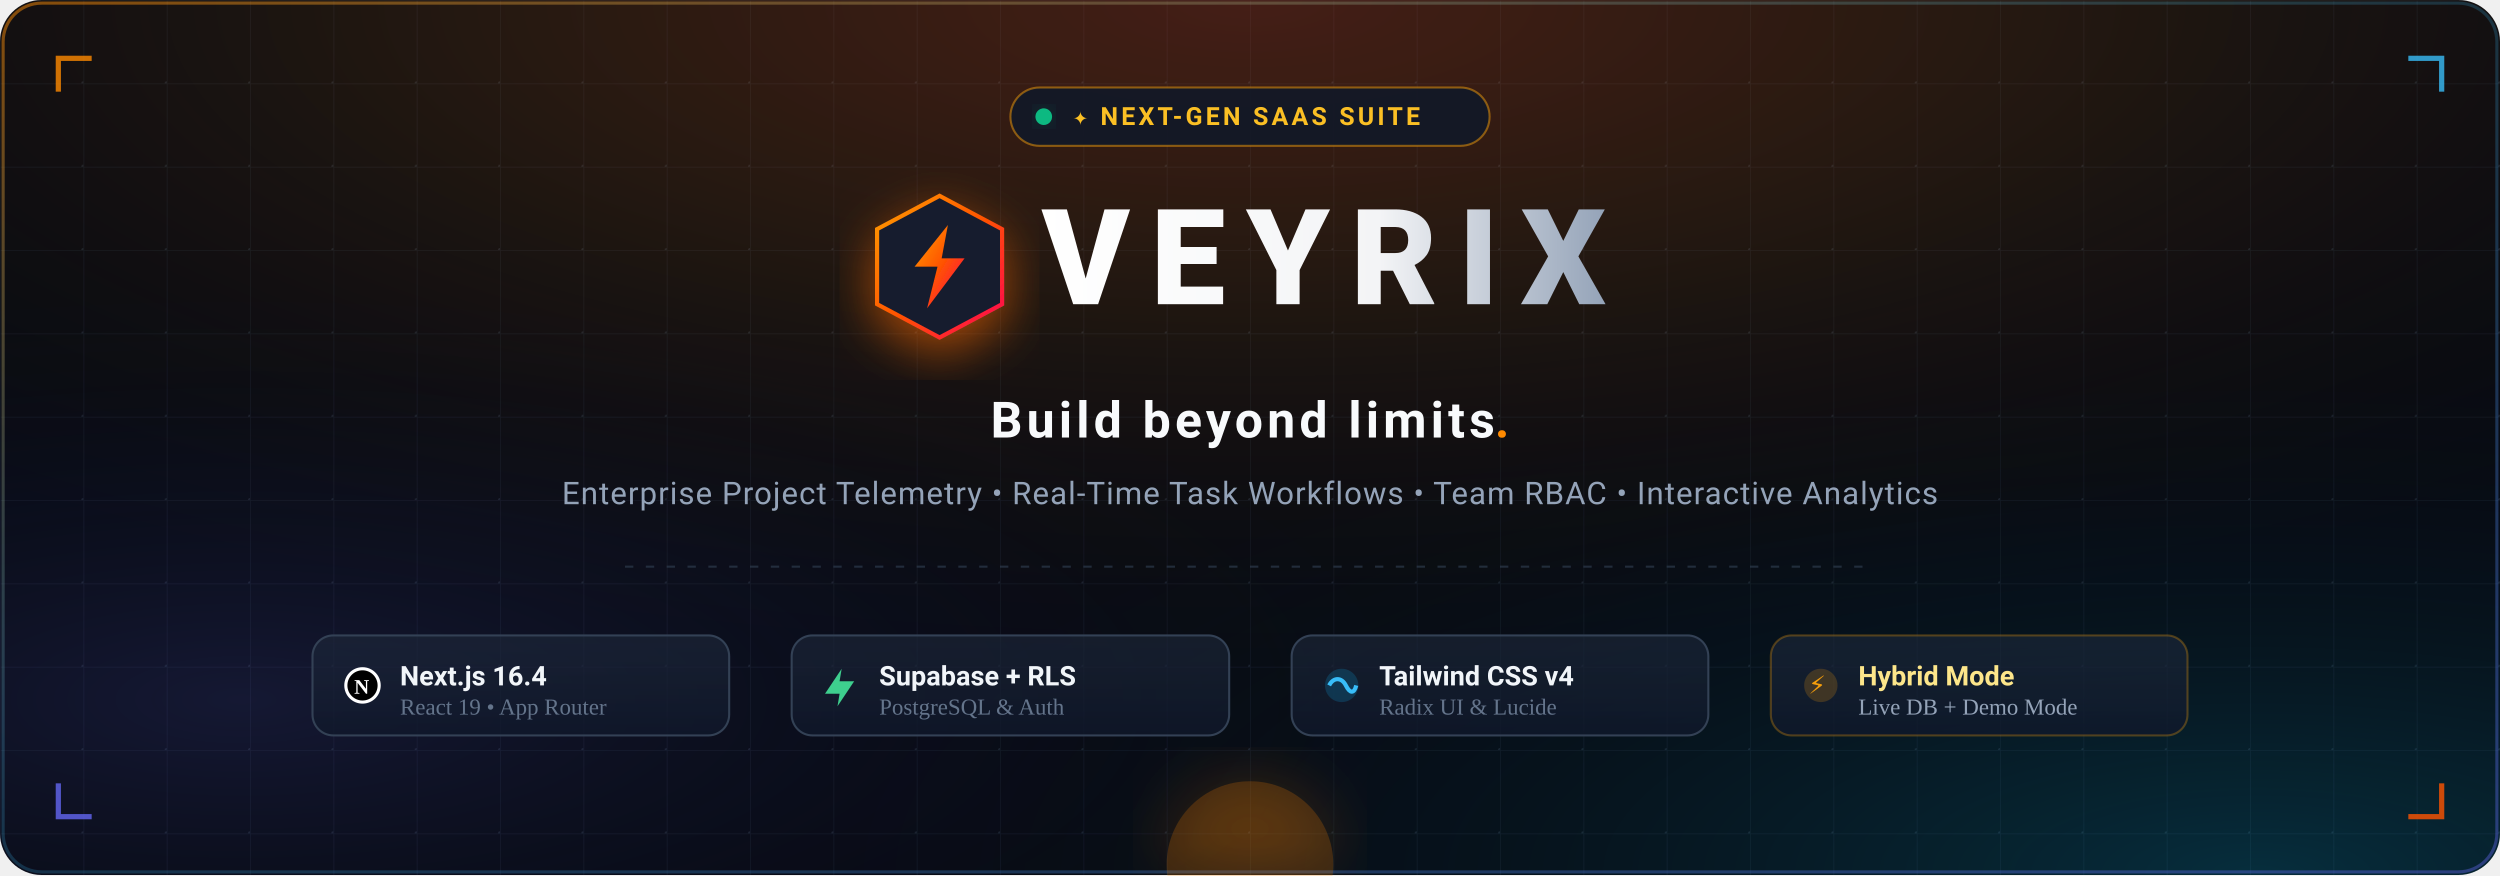
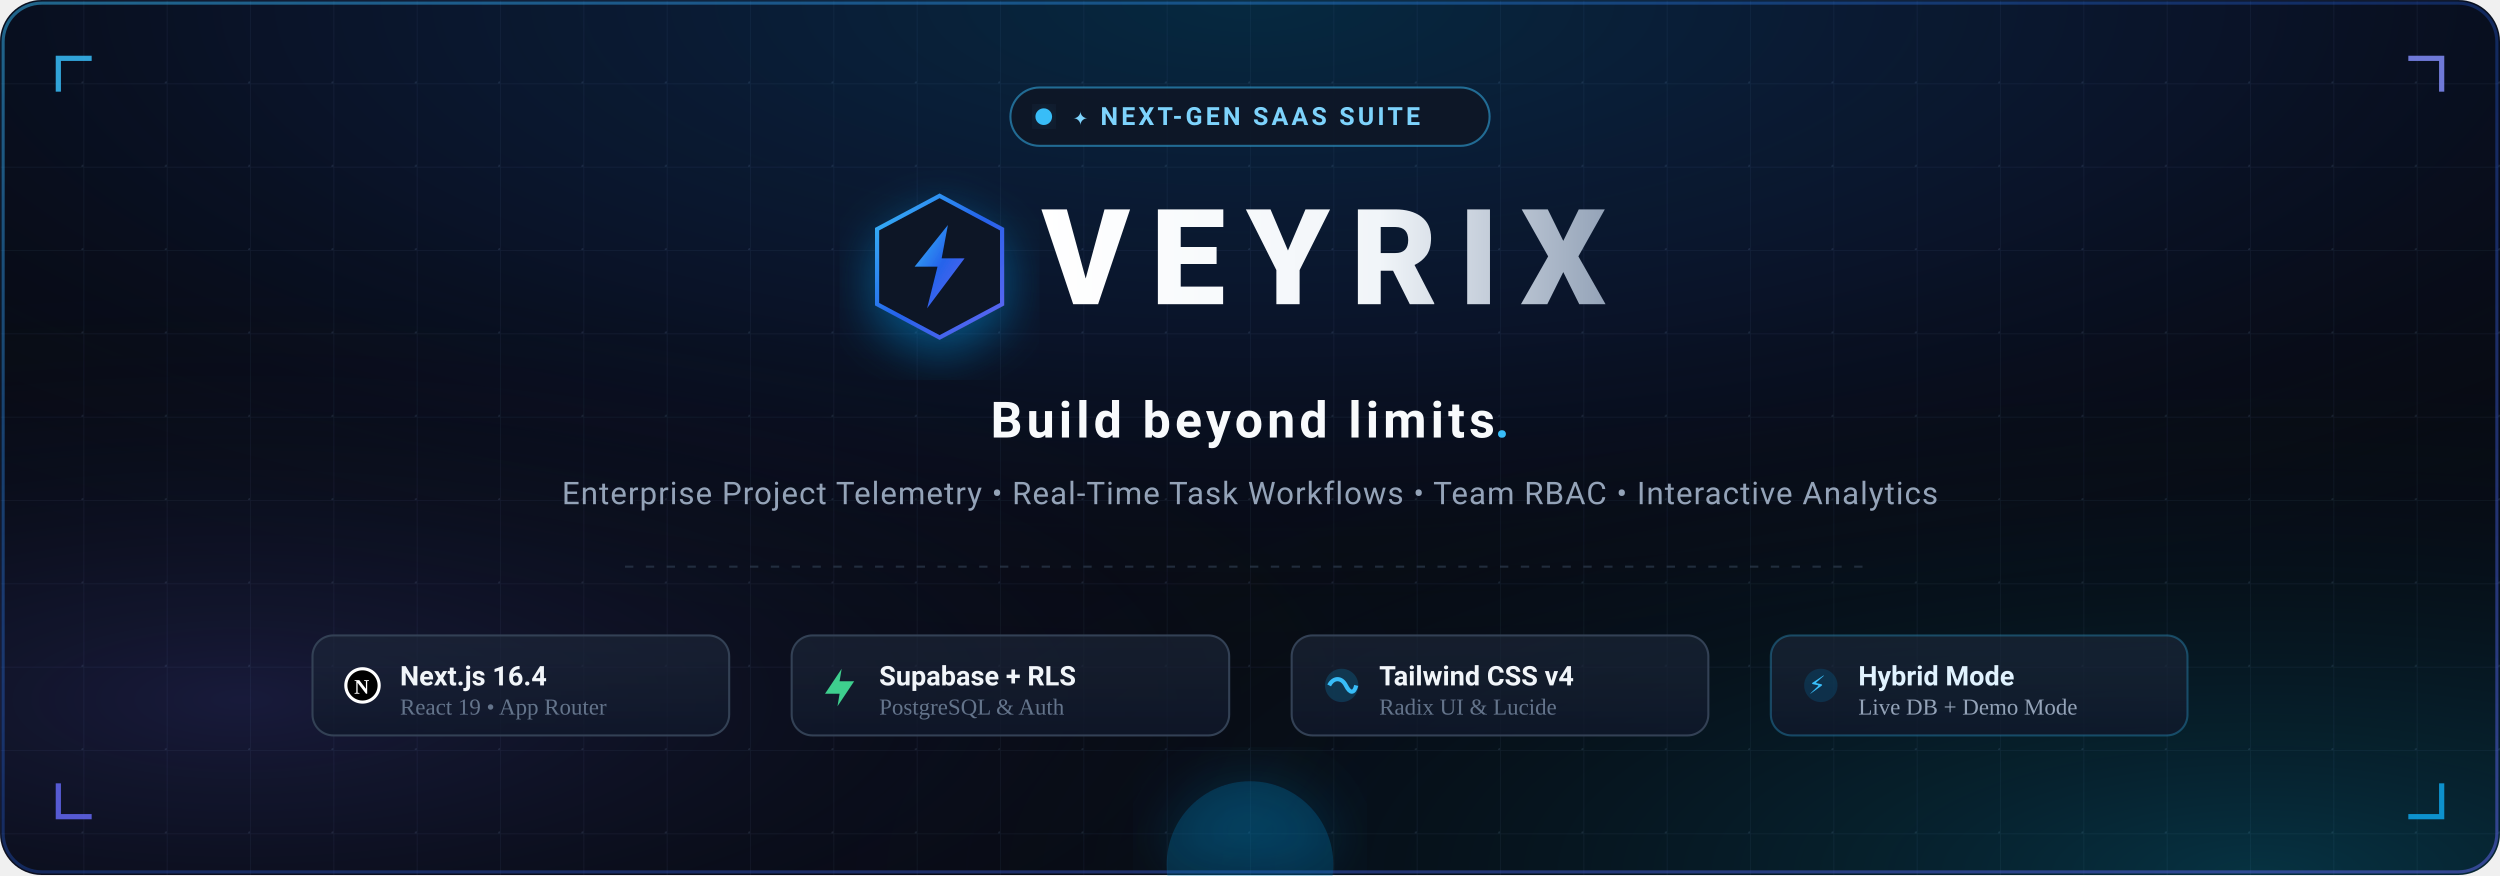
<svg xmlns="http://www.w3.org/2000/svg" width="1200" height="420" viewBox="0 0 1200 420" fill="none">
  <defs>
-     <radialGradient id="bgGlowOrange" cx="50%" cy="0%" r="80%" fx="50%" fy="0%">
-       <stop offset="0%" stop-color="#FF5722" stop-opacity="0.25" />
-       <stop offset="50%" stop-color="#FF8A00" stop-opacity="0.08" />
+     <radialGradient id="bgGlowBlue" cx="50%" cy="0%" r="80%" fx="50%" fy="0%">
+       <stop offset="0%" stop-color="#0284C7" stop-opacity="0.25" />
+       <stop offset="50%" stop-color="#2563EB" stop-opacity="0.10" />
      <stop offset="100%" stop-color="#050811" stop-opacity="0" />
    </radialGradient>
    <radialGradient id="bgGlowCyan" cx="90%" cy="100%" r="60%">
-       <stop offset="0%" stop-color="#00D2FF" stop-opacity="0.18" />
+       <stop offset="0%" stop-color="#00D2FF" stop-opacity="0.20" />
      <stop offset="100%" stop-color="#050811" stop-opacity="0" />
    </radialGradient>
    <radialGradient id="bgGlowViolet" cx="10%" cy="80%" r="50%">
-       <stop offset="0%" stop-color="#6366F1" stop-opacity="0.15" />
+       <stop offset="0%" stop-color="#6366F1" stop-opacity="0.18" />
      <stop offset="100%" stop-color="#050811" stop-opacity="0" />
    </radialGradient>
    <linearGradient id="logoGrad" x1="0%" y1="0%" x2="100%" y2="100%">
-       <stop offset="0%" stop-color="#FF9E00" />
-       <stop offset="50%" stop-color="#FF5400" />
-       <stop offset="100%" stop-color="#FF0055" />
+       <stop offset="0%" stop-color="#38BDF8" />
+       <stop offset="50%" stop-color="#2563EB" />
+       <stop offset="100%" stop-color="#6366F1" />
    </linearGradient>
    <linearGradient id="textGrad" x1="0%" y1="0%" x2="100%" y2="0%">
      <stop offset="0%" stop-color="#FFFFFF" />
-       <stop offset="60%" stop-color="#F3F4F6" />
+       <stop offset="60%" stop-color="#F1F5F9" />
      <stop offset="100%" stop-color="#94A3B8" />
    </linearGradient>
    <linearGradient id="borderGrad" x1="0%" y1="0%" x2="100%" y2="100%">
-       <stop offset="0%" stop-color="#FF8A00" stop-opacity="0.5" />
-       <stop offset="50%" stop-color="#38BDF8" stop-opacity="0.2" />
-       <stop offset="100%" stop-color="#6366F1" stop-opacity="0.4" />
+       <stop offset="0%" stop-color="#38BDF8" stop-opacity="0.5" />
+       <stop offset="50%" stop-color="#2563EB" stop-opacity="0.3" />
+       <stop offset="100%" stop-color="#6366F1" stop-opacity="0.5" />
    </linearGradient>
    <linearGradient id="cardGrad" x1="0%" y1="0%" x2="0%" y2="100%">
      <stop offset="0%" stop-color="#1E293B" stop-opacity="0.6" />
      <stop offset="100%" stop-color="#0F172A" stop-opacity="0.8" />
    </linearGradient>
    <filter id="glowFilter" x="-20%" y="-20%" width="140%" height="140%">
      <feGaussianBlur stdDeviation="16" result="blur" />
      <feComposite in="SourceGraphic" in2="blur" operator="over" />
    </filter>
    <filter id="softGlow" x="-20%" y="-20%" width="140%" height="140%">
      <feGaussianBlur stdDeviation="8" result="blur" />
      <feComposite in="SourceGraphic" in2="blur" operator="over" />
    </filter>
    <filter id="boltShadow" x="-30%" y="-30%" width="160%" height="160%">
-       <feDropShadow dx="0" dy="8" stdDeviation="12" flood-color="#FF6B00" flood-opacity="0.6" />
+       <feDropShadow dx="0" dy="8" stdDeviation="12" flood-color="#0284C7" flood-opacity="0.6" />
    </filter>
    <pattern id="grid" width="40" height="40" patternUnits="userSpaceOnUse">
      <path d="M 40 0 L 0 0 0 40" fill="none" stroke="#334155" stroke-width="0.75" stroke-opacity="0.25" />
      <circle cx="40" cy="40" r="1" fill="#475569" fill-opacity="0.3" />
    </pattern>
  </defs>
  <style>
    .brand-title {
      font-family: -apple-system, BlinkMacSystemFont, 'Segoe UI', Roboto, 'Inter', sans-serif;
      font-size: 64px;
      font-weight: 900;
      letter-spacing: 10px;
    }
    .brand-tagline {
      font-family: -apple-system, BlinkMacSystemFont, 'Segoe UI', Roboto, 'Inter', sans-serif;
      font-size: 24px;
      font-weight: 600;
      letter-spacing: 2px;
    }
    .brand-sub {
      font-family: -apple-system, BlinkMacSystemFont, 'Segoe UI', Roboto, 'Inter', sans-serif;
      font-size: 15px;
      font-weight: 400;
      letter-spacing: 0.5px;
    }
    .badge-text {
      font-family: -apple-system, BlinkMacSystemFont, 'Segoe UI', Roboto, 'Inter', monospace;
      font-size: 12px;
      font-weight: 700;
      letter-spacing: 1.5px;
    }
    .pill-text {
      font-family: -apple-system, BlinkMacSystemFont, 'Segoe UI', Roboto, 'Inter', sans-serif;
      font-size: 13px;
      font-weight: 600;
    }
  </style>
  <rect width="1200" height="420" rx="20" fill="#070A12" />
  <rect width="1200" height="420" rx="20" fill="url(#grid)" />
-   <rect width="1200" height="420" rx="20" fill="url(#bgGlowOrange)" />
+   <rect width="1200" height="420" rx="20" fill="url(#bgGlowBlue)" />
  <rect width="1200" height="420" rx="20" fill="url(#bgGlowCyan)" />
  <rect width="1200" height="420" rx="20" fill="url(#bgGlowViolet)" />
  <rect x="1.5" y="1.5" width="1197" height="417" rx="18.5" stroke="url(#borderGrad)" stroke-width="1.5" />
  <line x1="350" y1="2" x2="850" y2="2" stroke="url(#logoGrad)" stroke-width="3" filter="url(#softGlow)" />
-   <path d="M 28 44 L 28 28 L 44 28" stroke="#FF8A00" stroke-width="2.5" fill="none" opacity="0.8" />
-   <path d="M 1172 44 L 1172 28 L 1156 28" stroke="#38BDF8" stroke-width="2.5" fill="none" opacity="0.8" />
-   <path d="M 28 376 L 28 392 L 44 392" stroke="#6366F1" stroke-width="2.5" fill="none" opacity="0.8" />
-   <path d="M 1172 376 L 1172 392 L 1156 392" stroke="#FF5400" stroke-width="2.5" fill="none" opacity="0.8" />
+   <path d="M 28 44 L 28 28 L 44 28" stroke="#38BDF8" stroke-width="2.5" fill="none" opacity="0.85" />
+   <path d="M 1172 44 L 1172 28 L 1156 28" stroke="#818CF8" stroke-width="2.5" fill="none" opacity="0.85" />
+   <path d="M 28 376 L 28 392 L 44 392" stroke="#6366F1" stroke-width="2.5" fill="none" opacity="0.85" />
+   <path d="M 1172 376 L 1172 392 L 1156 392" stroke="#0EA5E9" stroke-width="2.5" fill="none" opacity="0.85" />
  <g transform="translate(485, 42)">
-     <rect x="0" y="0" width="230" height="28" rx="14" fill="#111827" fill-opacity="0.9" stroke="#F59E0B" stroke-width="1" stroke-opacity="0.5" />
-     <circle cx="16" cy="14" r="4" fill="#10B981" filter="url(#softGlow)" />
-     <text x="30" y="18" fill="#FBBF24" class="badge-text">✦ NEXT-GEN SAAS SUITE</text>
+     <rect x="0" y="0" width="230" height="28" rx="14" fill="#0E1726" fill-opacity="0.9" stroke="#38BDF8" stroke-width="1" stroke-opacity="0.5" />
+     <circle cx="16" cy="14" r="4" fill="#38BDF8" filter="url(#softGlow)" />
+     <text x="30" y="18" fill="#7DD3FC" class="badge-text">✦ NEXT-GEN SAAS SUITE</text>
  </g>
  <g transform="translate(600, 142)">
    <g transform="translate(-185, -52)" filter="url(#boltShadow)">
-       <polygon points="36,4 66,20 66,56 36,72 6,56 6,20" fill="#171C2E" stroke="url(#logoGrad)" stroke-width="2" />
+       <polygon points="36,4 66,20 66,56 36,72 6,56 6,20" fill="#0C1527" stroke="url(#logoGrad)" stroke-width="2" />
      <path d="M 40 18 L 24 38 L 35 38 L 30 58 L 48 34 L 37 34 Z" fill="url(#logoGrad)" />
    </g>
    <text x="-100" y="4" fill="url(#textGrad)" class="brand-title">VEYRIX</text>
  </g>
  <text x="600" y="210" text-anchor="middle" fill="#F8FAFC" class="brand-tagline">
-     Build beyond limits<tspan fill="#FF8A00">.</tspan>
+     Build beyond limits<tspan fill="#38BDF8">.</tspan>
  </text>
  <text x="600" y="242" text-anchor="middle" fill="#94A3B8" class="brand-sub">
    Enterprise Project Telemetry • Real-Time Task Workflows • Team RBAC • Interactive Analytics
  </text>
  <line x1="300" y1="272" x2="900" y2="272" stroke="#334155" stroke-opacity="0.6" stroke-dasharray="4 6" />
  <g transform="translate(150, 305)">
    <g transform="translate(0, 0)">
      <rect width="200" height="48" rx="10" fill="url(#cardGrad)" stroke="#334155" stroke-width="1" />
      <circle cx="24" cy="24" r="8" fill="#000000" stroke="#FFFFFF" stroke-width="1.5" />
      <text x="20" y="28" fill="#FFFFFF" font-size="10" font-weight="900">N</text>
      <text x="42" y="24" fill="#F1F5F9" class="pill-text">Next.js 16.4</text>
      <text x="42" y="38" fill="#64748B" font-size="11">React 19 • App Router</text>
    </g>
    <g transform="translate(230, 0)">
      <rect width="210" height="48" rx="10" fill="url(#cardGrad)" stroke="#334155" stroke-width="1" />
      <path d="M 24 16 L 16 28 L 23 28 L 22 34 L 30 22 L 23 22 Z" fill="#3ECF8E" />
      <text x="42" y="24" fill="#F1F5F9" class="pill-text">Supabase + RLS</text>
      <text x="42" y="38" fill="#64748B" font-size="11">PostgreSQL &amp; Auth</text>
    </g>
    <g transform="translate(470, 0)">
      <rect width="200" height="48" rx="10" fill="url(#cardGrad)" stroke="#334155" stroke-width="1" />
      <circle cx="24" cy="24" r="8" fill="#0EA5E9" fill-opacity="0.2" />
      <path d="M 18 24 C 20 20, 24 20, 26 24 C 28 28, 30 28, 31 24" stroke="#38BDF8" stroke-width="2" fill="none" />
      <text x="42" y="24" fill="#F1F5F9" class="pill-text">Tailwind CSS v4</text>
      <text x="42" y="38" fill="#64748B" font-size="11">Radix UI &amp; Lucide</text>
    </g>
    <g transform="translate(700, 0)">
-       <rect width="200" height="48" rx="10" fill="url(#cardGrad)" stroke="#F59E0B" stroke-opacity="0.3" stroke-width="1" />
-       <circle cx="24" cy="24" r="8" fill="#F59E0B" fill-opacity="0.2" />
-       <text x="18" y="28" fill="#F59E0B" font-size="12">⚡</text>
-       <text x="42" y="24" fill="#FDE68A" class="pill-text">Hybrid Mode</text>
+       <rect width="200" height="48" rx="10" fill="url(#cardGrad)" stroke="#38BDF8" stroke-opacity="0.3" stroke-width="1" />
+       <circle cx="24" cy="24" r="8" fill="#0284C7" fill-opacity="0.2" />
+       <text x="18" y="28" fill="#38BDF8" font-size="12">⚡</text>
+       <text x="42" y="24" fill="#E0F2FE" class="pill-text">Hybrid Mode</text>
      <text x="42" y="38" fill="#94A3B8" font-size="11">Live DB + Demo Mode</text>
    </g>
  </g>
-   <circle cx="600" cy="415" r="40" fill="#FF8A00" fill-opacity="0.2" filter="url(#glowFilter)" />
+   <circle cx="600" cy="415" r="40" fill="#0284C7" fill-opacity="0.25" filter="url(#glowFilter)" />
</svg>
